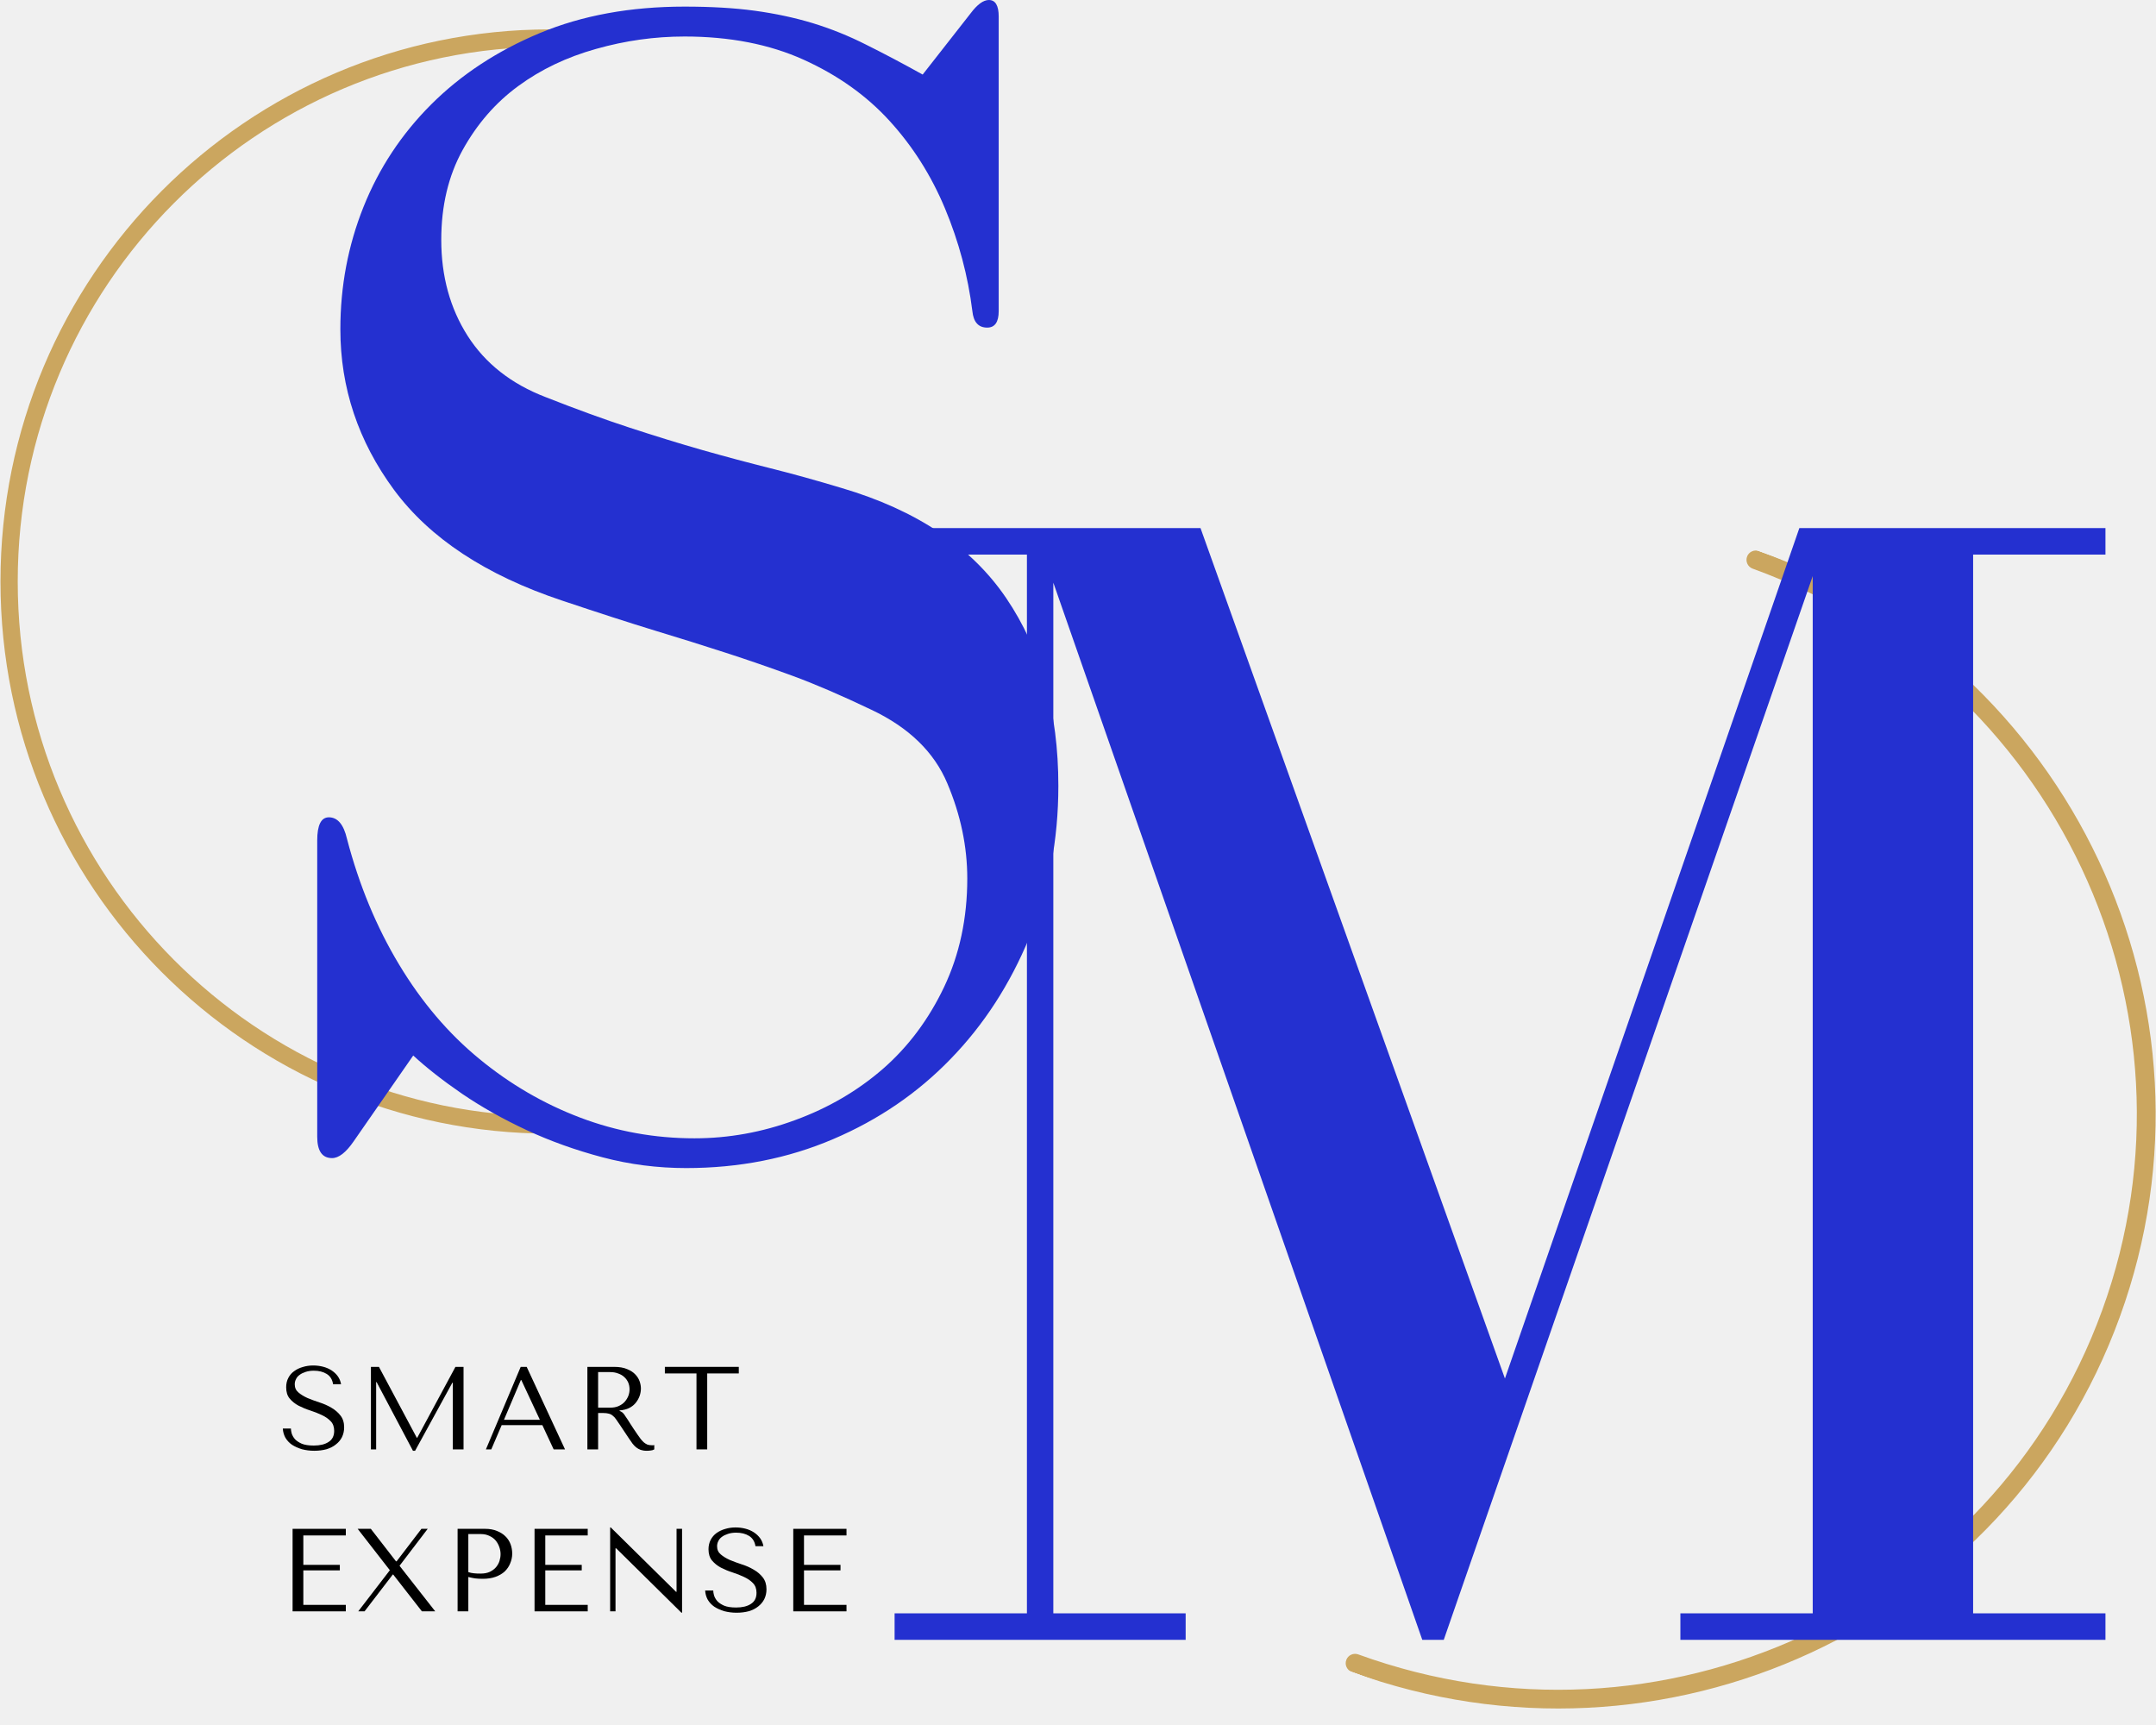
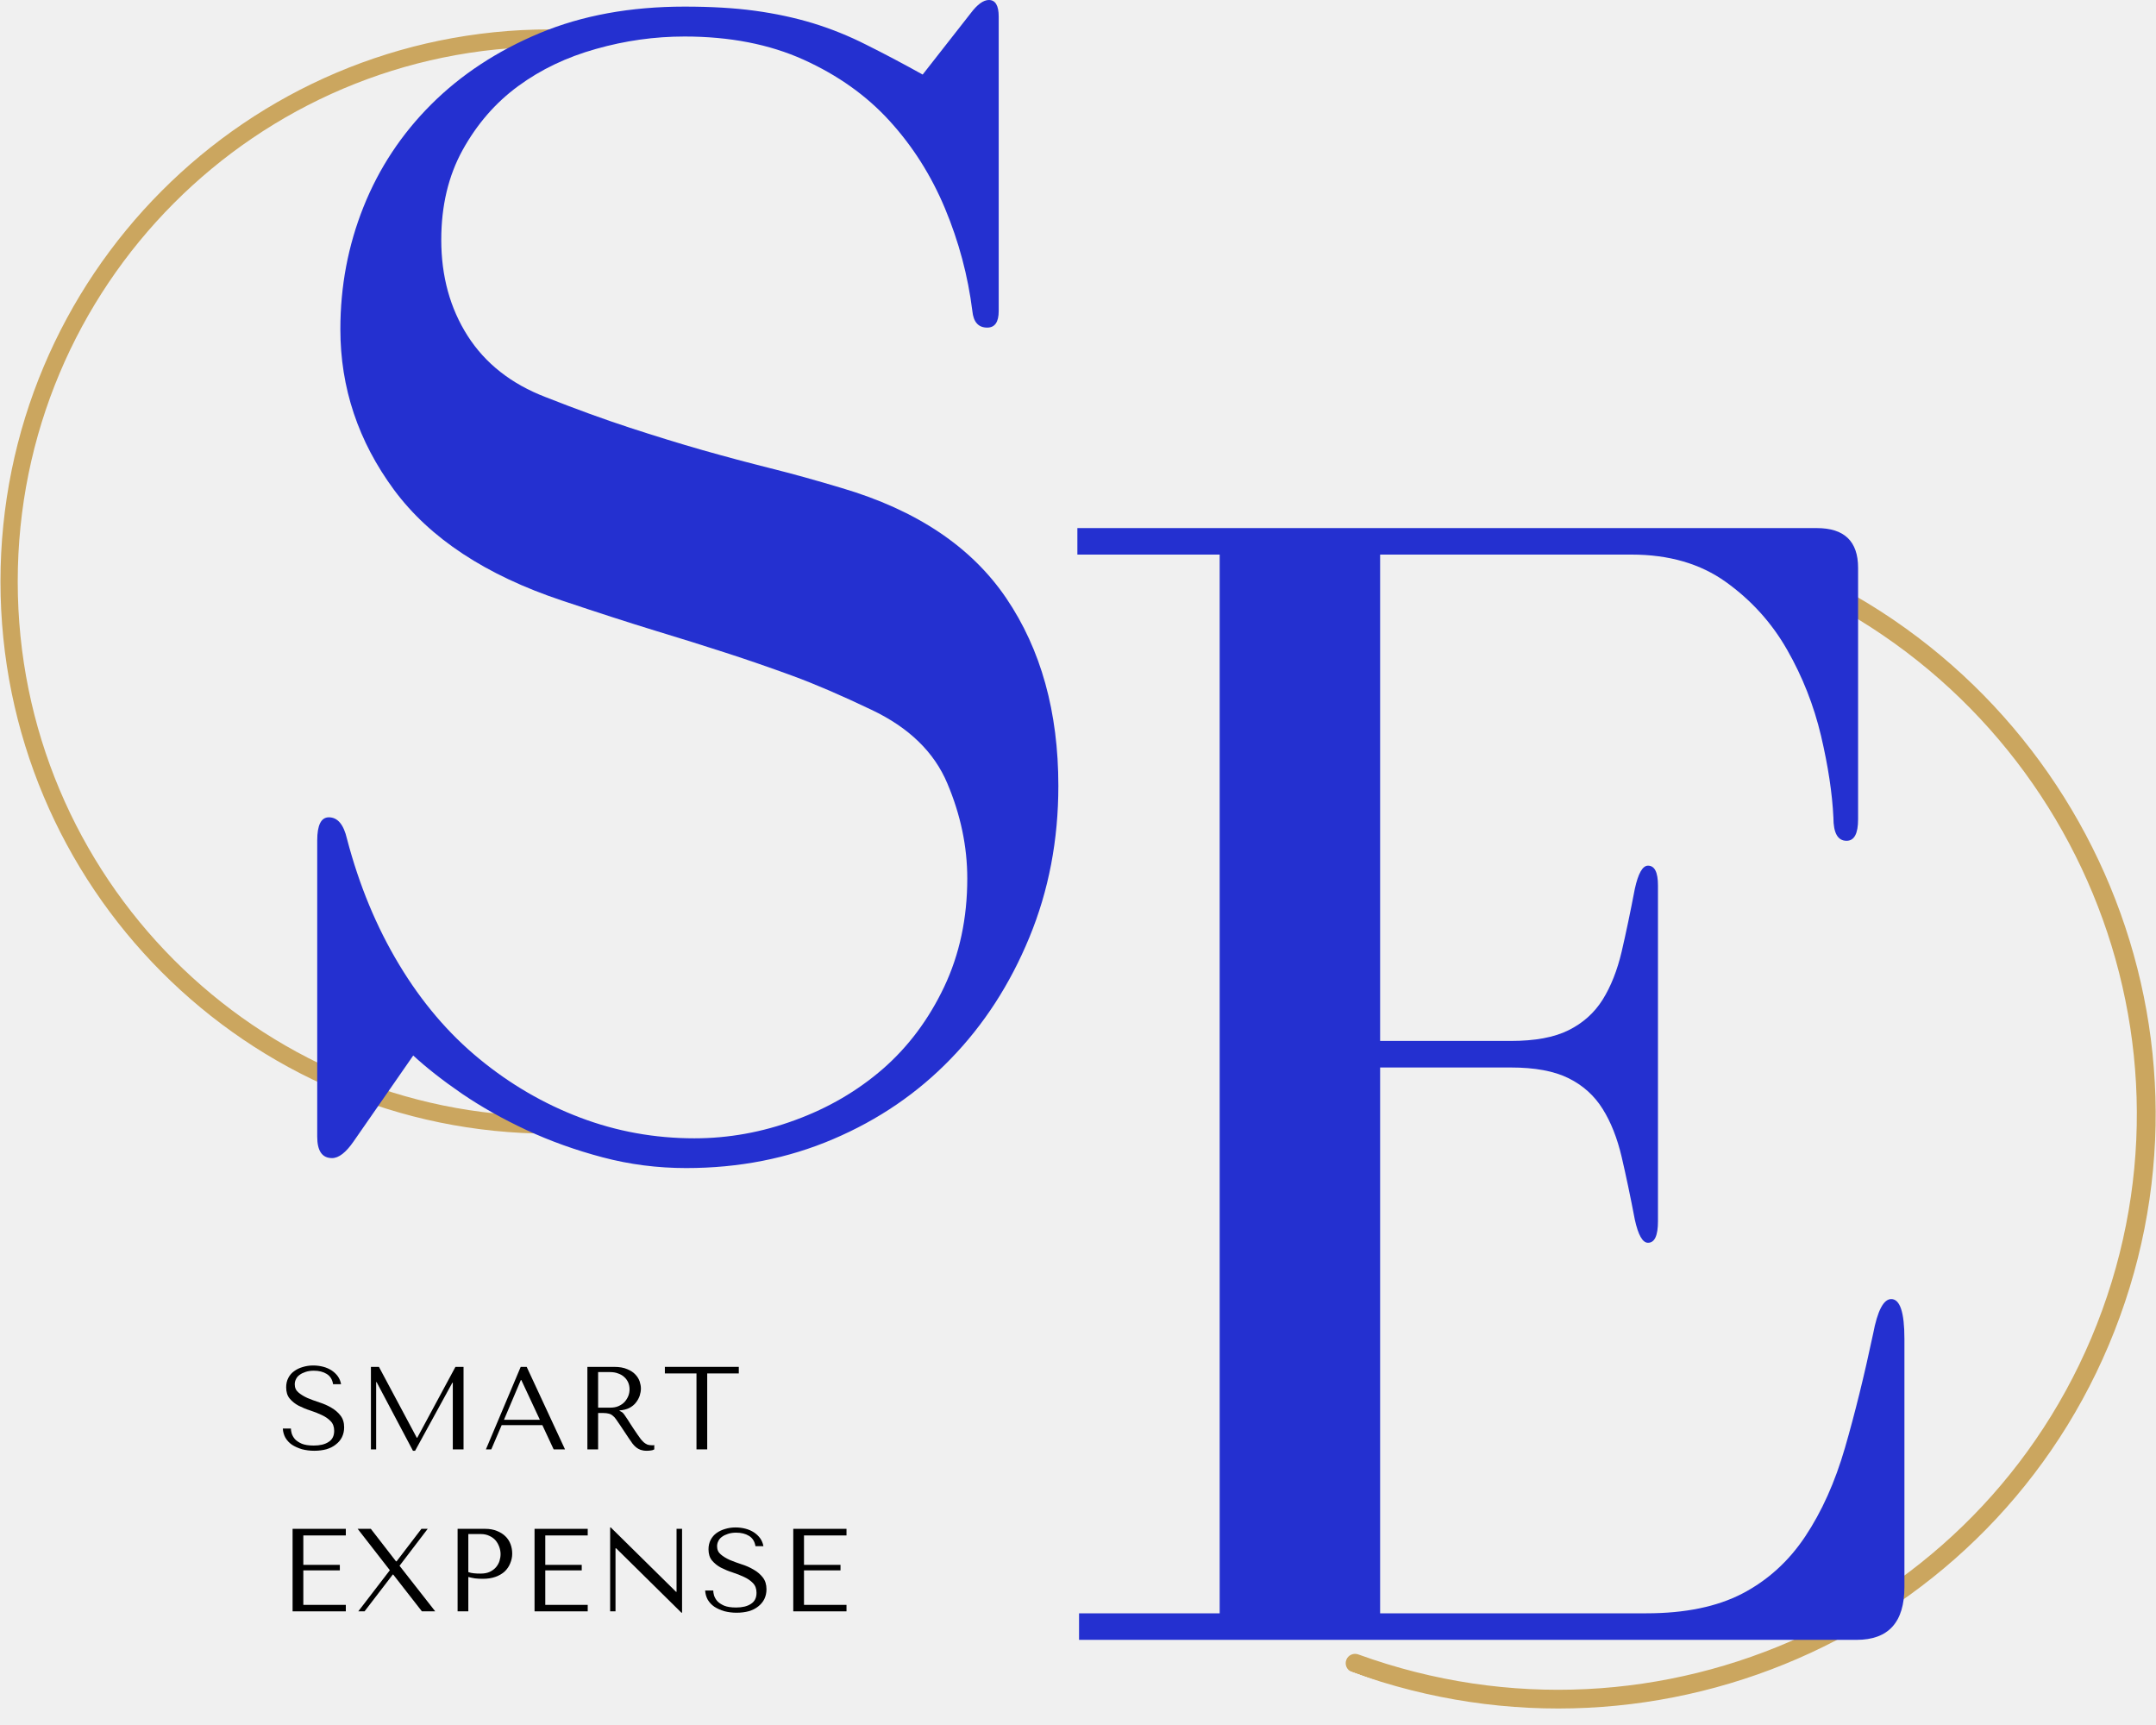
<svg xmlns="http://www.w3.org/2000/svg" width="45" height="36" viewBox="0 0 45 36" fill="none">
-   <mask id="mask0_595_1653" style="mask-type:luminance" maskUnits="userSpaceOnUse" x="0" y="0" width="12" height="24">
+   <mask id="mask0_631_1866" style="mask-type:luminance" maskUnits="userSpaceOnUse" x="0" y="0" width="12" height="24">
    <path d="M0 0.613H11.677V23.659H0V0.613Z" fill="white" />
  </mask>
-   <g mask="url(#mask0_595_1653)">
+   <g mask="url(#mask0_631_1866)">
    <path fill-rule="evenodd" clip-rule="evenodd" d="M11.667 0.794C11.667 0.894 11.586 0.975 11.487 0.975C5.347 0.975 0.37 5.971 0.37 12.136C0.37 18.3 5.347 23.297 11.487 23.297C11.586 23.297 11.667 23.378 11.667 23.478C11.667 23.578 11.586 23.659 11.487 23.659C5.148 23.659 0.01 18.5 0.01 12.136C0.01 5.772 5.148 0.613 11.487 0.613C11.586 0.613 11.667 0.694 11.667 0.794Z" fill="#CBA65F" />
  </g>
  <path d="M20.259 0.278L19.258 1.556C18.843 1.325 18.452 1.119 18.083 0.935C17.716 0.749 17.342 0.599 16.963 0.483C16.582 0.368 16.179 0.282 15.753 0.224C15.328 0.166 14.839 0.138 14.287 0.138C13.158 0.138 12.15 0.322 11.265 0.691C10.379 1.061 9.625 1.556 9.002 2.177C8.381 2.797 7.909 3.511 7.587 4.318C7.265 5.123 7.104 5.974 7.104 6.872C7.104 8.093 7.477 9.21 8.224 10.223C8.973 11.235 10.143 12.005 11.732 12.534C12.492 12.789 13.136 12.997 13.666 13.159C14.195 13.319 14.688 13.474 15.148 13.623C15.609 13.772 16.074 13.933 16.547 14.106C17.018 14.279 17.565 14.515 18.189 14.813C18.97 15.183 19.498 15.695 19.773 16.35C20.05 17.005 20.189 17.667 20.189 18.334C20.189 19.165 20.027 19.919 19.706 20.597C19.383 21.276 18.957 21.845 18.429 22.306C17.899 22.766 17.289 23.122 16.598 23.375C15.908 23.63 15.207 23.756 14.495 23.756C13.664 23.756 12.87 23.612 12.11 23.324C11.35 23.036 10.648 22.628 10.004 22.098C9.359 21.569 8.801 20.913 8.33 20.13C7.858 19.347 7.495 18.472 7.242 17.505C7.173 17.207 7.047 17.057 6.864 17.057C6.702 17.057 6.621 17.219 6.621 17.54V23.721C6.621 24.02 6.724 24.169 6.931 24.169C7.07 24.169 7.219 24.054 7.379 23.823L8.625 22.028C8.9 22.282 9.239 22.548 9.642 22.825C10.046 23.1 10.495 23.353 10.99 23.584C11.485 23.814 12.014 24.004 12.578 24.153C13.141 24.302 13.722 24.377 14.322 24.377C15.425 24.377 16.448 24.176 17.392 23.772C18.337 23.369 19.154 22.811 19.843 22.098C20.535 21.386 21.082 20.541 21.485 19.563C21.889 18.584 22.09 17.53 22.09 16.401C22.09 14.858 21.727 13.552 21.002 12.483C20.276 11.412 19.131 10.646 17.568 10.185C17.036 10.025 16.54 9.887 16.079 9.772C15.62 9.657 15.149 9.531 14.665 9.394C14.182 9.256 13.676 9.1 13.147 8.927C12.617 8.754 12.031 8.541 11.387 8.287C10.671 8.012 10.13 7.586 9.761 7.01C9.394 6.434 9.21 5.766 9.21 5.006C9.21 4.294 9.359 3.667 9.658 3.127C9.959 2.585 10.345 2.141 10.817 1.796C11.288 1.45 11.829 1.192 12.44 1.021C13.05 0.848 13.666 0.762 14.287 0.762C15.229 0.762 16.058 0.923 16.771 1.245C17.485 1.568 18.084 1.993 18.566 2.522C19.05 3.052 19.437 3.662 19.725 4.353C20.013 5.043 20.203 5.755 20.295 6.491C20.318 6.722 20.421 6.837 20.605 6.837C20.765 6.837 20.845 6.722 20.845 6.491V0.346C20.845 0.115 20.776 0 20.64 0C20.525 0 20.398 0.093 20.259 0.278Z" fill="#2430D0" />
-   <mask id="mask1_595_1653" style="mask-type:luminance" maskUnits="userSpaceOnUse" x="27" y="11" width="18" height="25">
+   <mask id="mask1_631_1866" style="mask-type:luminance" maskUnits="userSpaceOnUse" x="27" y="11" width="18" height="25">
    <path d="M27.997 11.406H45V35.783H27.997V11.406Z" fill="white" />
  </mask>
-   <g mask="url(#mask1_595_1653)">
-     <mask id="mask2_595_1653" style="mask-type:luminance" maskUnits="userSpaceOnUse" x="28" y="11" width="21" height="29">
+   <g mask="url(#mask1_631_1866)">
+     <mask id="mask2_631_1866" style="mask-type:luminance" maskUnits="userSpaceOnUse" x="28" y="11" width="21" height="29">
      <path d="M28.022 34.823L36.521 11.43L48.507 15.785L40.008 39.178L28.022 34.823Z" fill="white" />
    </mask>
-     <g mask="url(#mask2_595_1653)">
-       <mask id="mask3_595_1653" style="mask-type:luminance" maskUnits="userSpaceOnUse" x="28" y="11" width="21" height="29">
+     <g mask="url(#mask2_631_1866)">
+       <mask id="mask3_631_1866" style="mask-type:luminance" maskUnits="userSpaceOnUse" x="28" y="11" width="21" height="29">
        <path d="M28.022 34.823L36.521 11.43L48.507 15.785L40.008 39.178L28.022 34.823Z" fill="white" />
      </mask>
-       <g mask="url(#mask3_595_1653)">
+       <g mask="url(#mask3_631_1866)">
        <path fill-rule="evenodd" clip-rule="evenodd" d="M28.099 34.644C28.136 34.542 28.248 34.49 28.35 34.527C34.652 36.817 41.604 33.6 43.877 27.344C46.151 21.086 42.884 14.157 36.583 11.868C36.48 11.831 36.428 11.719 36.464 11.617C36.501 11.516 36.614 11.464 36.715 11.501C43.222 13.865 46.593 21.017 44.247 27.477C41.9 33.937 34.723 37.258 28.217 34.894C28.115 34.858 28.062 34.745 28.099 34.644Z" fill="#CBA65F" />
      </g>
    </g>
  </g>
-   <path d="M18.672 33.669V34.223H24.747V33.669H21.985V12.16L29.686 34.223H30.134L37.835 12.023V33.669H35.073V34.223H43.945V33.669H41.183V11.574H43.945V11.021H37.556L31.411 28.769L25.057 11.021H18.672V11.574H21.434V33.669H18.672Z" fill="#2430D0" />
+   <path d="M28.806 22.278H31.533C32.038 22.278 32.44 22.353 32.739 22.502C33.04 22.651 33.277 22.865 33.45 23.142C33.623 23.417 33.755 23.752 33.847 24.144C33.938 24.534 34.03 24.971 34.122 25.453C34.193 25.776 34.284 25.936 34.397 25.936C34.536 25.936 34.605 25.788 34.605 25.488V18.479C34.605 18.203 34.536 18.066 34.397 18.066C34.284 18.066 34.193 18.227 34.122 18.549C34.03 19.031 33.938 19.469 33.847 19.861C33.755 20.252 33.623 20.586 33.45 20.863C33.277 21.138 33.04 21.351 32.739 21.5C32.44 21.65 32.038 21.724 31.533 21.724H28.806V11.574H34.055C34.836 11.574 35.49 11.765 36.02 12.144C36.551 12.524 36.978 12.995 37.3 13.559C37.622 14.122 37.858 14.721 38.008 15.354C38.157 15.988 38.243 16.558 38.267 17.064C38.267 17.386 38.358 17.547 38.542 17.547C38.702 17.547 38.782 17.398 38.782 17.099V11.85C38.782 11.297 38.495 11.021 37.921 11.021H22.487V11.574H25.457V33.669H22.522V34.223H38.75C39.416 34.223 39.749 33.855 39.749 33.119V27.94C39.749 27.388 39.657 27.111 39.474 27.111C39.314 27.111 39.187 27.353 39.096 27.834C38.91 28.71 38.714 29.504 38.507 30.219C38.3 30.932 38.024 31.547 37.678 32.066C37.333 32.584 36.895 32.981 36.366 33.257C35.836 33.532 35.169 33.669 34.365 33.669H28.806V22.278Z" fill="#2430D0" />
  <path d="M5.903 29.813C5.907 29.883 5.925 29.947 5.957 30.005C5.991 30.062 6.037 30.112 6.095 30.152C6.154 30.19 6.223 30.221 6.303 30.245C6.381 30.265 6.467 30.277 6.559 30.277C6.655 30.277 6.74 30.265 6.815 30.245C6.892 30.221 6.956 30.189 7.01 30.145C7.065 30.103 7.108 30.052 7.138 29.992C7.168 29.93 7.183 29.862 7.183 29.787C7.183 29.687 7.157 29.605 7.106 29.541C7.055 29.475 6.991 29.421 6.914 29.377C6.839 29.332 6.757 29.297 6.668 29.268C6.578 29.239 6.495 29.208 6.418 29.176C6.343 29.142 6.28 29.104 6.229 29.06C6.178 29.018 6.152 28.961 6.152 28.891C6.152 28.852 6.16 28.816 6.178 28.782C6.195 28.746 6.22 28.716 6.255 28.692C6.288 28.667 6.33 28.647 6.379 28.631C6.428 28.615 6.485 28.606 6.549 28.606C6.656 28.606 6.745 28.628 6.818 28.673C6.892 28.718 6.937 28.79 6.952 28.888H7.119C7.108 28.826 7.085 28.771 7.052 28.724C7.017 28.675 6.973 28.634 6.92 28.599C6.869 28.566 6.81 28.54 6.744 28.523C6.678 28.506 6.608 28.497 6.536 28.497C6.459 28.497 6.387 28.508 6.319 28.529C6.252 28.548 6.192 28.577 6.139 28.616C6.088 28.652 6.047 28.699 6.018 28.756C5.987 28.814 5.973 28.88 5.973 28.952C5.973 29.05 5.997 29.129 6.047 29.188C6.095 29.246 6.157 29.296 6.232 29.336C6.307 29.374 6.387 29.408 6.472 29.435C6.559 29.463 6.64 29.495 6.716 29.531C6.79 29.565 6.852 29.608 6.901 29.659C6.95 29.709 6.975 29.776 6.975 29.861C6.975 29.968 6.935 30.046 6.856 30.094C6.78 30.144 6.677 30.168 6.549 30.168C6.444 30.168 6.361 30.155 6.299 30.13C6.237 30.102 6.189 30.07 6.155 30.034C6.123 29.995 6.101 29.956 6.088 29.915C6.077 29.875 6.072 29.841 6.072 29.813H5.903Z" fill="black" />
  <path d="M7.909 28.526H7.742V30.248H7.851V28.843H7.86L8.619 30.277H8.664L9.442 28.856H9.451V30.248H9.675V28.526H9.506L8.709 30.005H8.699L7.909 28.526Z" fill="black" />
  <path d="M11.32 29.742L11.556 30.248H11.793L10.993 28.526H10.868L10.142 30.248H10.254L10.471 29.742H11.32ZM11.268 29.63H10.519L10.871 28.801H10.881L11.268 29.63Z" fill="black" />
-   <path d="M12.26 28.526V30.248H12.484V29.489H12.593C12.638 29.489 12.675 29.494 12.705 29.502C12.737 29.509 12.764 29.523 12.788 29.544C12.814 29.563 12.837 29.588 12.859 29.621C12.88 29.651 12.905 29.688 12.936 29.733L13.128 30.021C13.153 30.059 13.177 30.094 13.201 30.126C13.225 30.157 13.25 30.183 13.278 30.206C13.305 30.228 13.337 30.245 13.371 30.258C13.407 30.27 13.449 30.277 13.499 30.277C13.535 30.277 13.565 30.274 13.589 30.27C13.612 30.268 13.634 30.261 13.656 30.248V30.158C13.649 30.158 13.641 30.16 13.633 30.162C13.625 30.162 13.616 30.162 13.608 30.162C13.573 30.162 13.542 30.157 13.515 30.149C13.489 30.138 13.465 30.123 13.441 30.104C13.42 30.085 13.398 30.062 13.377 30.037C13.356 30.009 13.333 29.978 13.31 29.944C13.241 29.844 13.188 29.764 13.15 29.704C13.113 29.645 13.084 29.598 13.06 29.566C13.039 29.532 13.021 29.508 13.006 29.492C12.993 29.478 12.977 29.466 12.958 29.457L12.932 29.445V29.435C13.011 29.428 13.078 29.412 13.134 29.384C13.192 29.354 13.237 29.317 13.272 29.272C13.308 29.227 13.334 29.179 13.352 29.128C13.369 29.076 13.377 29.027 13.377 28.977C13.377 28.932 13.369 28.884 13.352 28.833C13.334 28.78 13.305 28.731 13.262 28.686C13.221 28.641 13.165 28.604 13.092 28.574C13.02 28.542 12.928 28.526 12.817 28.526H12.26ZM12.484 28.635H12.734C12.796 28.635 12.851 28.644 12.9 28.663C12.952 28.681 12.994 28.705 13.028 28.737C13.065 28.769 13.092 28.808 13.112 28.852C13.131 28.897 13.14 28.945 13.14 28.996C13.14 29.041 13.132 29.086 13.115 29.131C13.097 29.176 13.072 29.217 13.038 29.256C13.004 29.293 12.961 29.322 12.91 29.345C12.86 29.367 12.803 29.377 12.737 29.377H12.484V28.635Z" fill="black" />
+   <path d="M12.26 28.526V30.248H12.484V29.489H12.593C12.638 29.489 12.675 29.494 12.705 29.502C12.737 29.509 12.764 29.523 12.788 29.544C12.814 29.563 12.837 29.588 12.859 29.621C12.88 29.651 12.905 29.688 12.936 29.733L13.128 30.021C13.153 30.059 13.177 30.094 13.201 30.126C13.225 30.157 13.25 30.183 13.278 30.206C13.305 30.228 13.336 30.245 13.371 30.258C13.407 30.27 13.449 30.277 13.499 30.277C13.535 30.277 13.565 30.274 13.589 30.27C13.612 30.268 13.634 30.261 13.656 30.248V30.158C13.649 30.158 13.641 30.16 13.633 30.162C13.625 30.162 13.616 30.162 13.608 30.162C13.573 30.162 13.542 30.157 13.515 30.149C13.489 30.138 13.465 30.123 13.441 30.104C13.42 30.085 13.398 30.062 13.377 30.037C13.356 30.009 13.333 29.978 13.31 29.944C13.241 29.844 13.188 29.764 13.15 29.704C13.113 29.645 13.084 29.598 13.06 29.566C13.039 29.532 13.02 29.508 13.006 29.492C12.993 29.478 12.977 29.466 12.958 29.457L12.932 29.445V29.435C13.011 29.428 13.078 29.412 13.134 29.384C13.192 29.354 13.237 29.317 13.272 29.272C13.308 29.227 13.334 29.179 13.352 29.128C13.368 29.076 13.377 29.027 13.377 28.977C13.377 28.932 13.368 28.884 13.352 28.833C13.334 28.78 13.305 28.731 13.262 28.686C13.221 28.641 13.165 28.604 13.092 28.574C13.02 28.542 12.928 28.526 12.817 28.526H12.26ZM12.484 28.635H12.734C12.796 28.635 12.851 28.644 12.9 28.663C12.952 28.681 12.994 28.705 13.028 28.737C13.065 28.769 13.092 28.808 13.112 28.852C13.131 28.897 13.14 28.945 13.14 28.996C13.14 29.041 13.132 29.086 13.115 29.131C13.097 29.176 13.072 29.217 13.038 29.256C13.004 29.293 12.961 29.322 12.91 29.345C12.86 29.367 12.803 29.377 12.737 29.377H12.484V28.635Z" fill="black" />
  <path d="M14.761 30.248V28.663H15.42V28.526H13.877V28.663H14.537V30.248H14.761Z" fill="black" />
  <path d="M6.107 31.906V33.628H7.218V33.493H6.331V32.773H7.093V32.658H6.331V32.044H7.218V31.906H6.107Z" fill="black" />
-   <path d="M7.74 31.906H7.465L8.137 32.77L7.477 33.628H7.609L8.198 32.86H8.207L8.806 33.628H9.084L8.339 32.677L8.927 31.906H8.796L8.278 32.584H8.265L7.74 31.906Z" fill="black" />
+   <path d="M7.74 31.906H7.465L8.137 32.77L7.478 33.628H7.609L8.198 32.86H8.207L8.806 33.628H9.084L8.339 32.677L8.927 31.906H8.796L8.278 32.584H8.265L7.74 31.906Z" fill="black" />
  <path d="M9.775 32.911C9.818 32.922 9.863 32.932 9.913 32.94C9.962 32.946 10.016 32.949 10.076 32.949C10.176 32.949 10.265 32.936 10.342 32.908C10.419 32.88 10.483 32.843 10.534 32.796C10.585 32.747 10.624 32.69 10.649 32.626C10.676 32.562 10.691 32.495 10.691 32.424C10.691 32.354 10.679 32.288 10.656 32.226C10.632 32.162 10.596 32.108 10.55 32.063C10.503 32.016 10.444 31.979 10.374 31.951C10.303 31.921 10.221 31.906 10.127 31.906H9.551V33.628H9.775V32.911ZM9.775 32.015H10.035C10.103 32.015 10.163 32.028 10.214 32.053C10.267 32.077 10.311 32.109 10.345 32.149C10.379 32.19 10.404 32.236 10.422 32.287C10.439 32.336 10.448 32.385 10.448 32.434C10.448 32.481 10.44 32.529 10.425 32.578C10.41 32.625 10.385 32.669 10.351 32.709C10.317 32.748 10.273 32.78 10.22 32.805C10.167 32.829 10.104 32.84 10.031 32.84C9.98 32.84 9.933 32.839 9.891 32.834C9.847 32.83 9.809 32.821 9.775 32.809V32.015Z" fill="black" />
  <path d="M11.157 31.906V33.628H12.267V33.493H11.381V32.773H12.142V32.658H11.381V32.044H12.267V31.906H11.157Z" fill="black" />
  <path d="M14.121 31.906V33.221H14.111L12.748 31.877H12.735V33.628H12.847V32.312H12.86L14.223 33.657H14.236V31.906H14.121Z" fill="black" />
-   <path d="M14.718 33.193C14.722 33.263 14.74 33.327 14.772 33.385C14.806 33.442 14.852 33.492 14.91 33.532C14.969 33.57 15.039 33.602 15.118 33.625C15.196 33.645 15.282 33.657 15.374 33.657C15.47 33.657 15.555 33.645 15.63 33.625C15.707 33.602 15.771 33.569 15.825 33.526C15.88 33.483 15.923 33.432 15.953 33.372C15.983 33.31 15.998 33.242 15.998 33.167C15.998 33.067 15.972 32.985 15.921 32.92C15.87 32.855 15.806 32.8 15.729 32.757C15.654 32.712 15.572 32.676 15.483 32.648C15.393 32.619 15.31 32.588 15.233 32.556C15.158 32.522 15.095 32.484 15.044 32.44C14.993 32.398 14.967 32.341 14.967 32.271C14.967 32.232 14.975 32.196 14.993 32.162C15.01 32.126 15.035 32.096 15.07 32.072C15.103 32.047 15.145 32.027 15.195 32.011C15.243 31.995 15.3 31.986 15.364 31.986C15.471 31.986 15.56 32.008 15.633 32.053C15.707 32.098 15.752 32.17 15.768 32.268H15.934C15.923 32.206 15.9 32.151 15.867 32.104C15.832 32.056 15.788 32.014 15.736 31.98C15.684 31.946 15.625 31.92 15.559 31.903C15.493 31.886 15.424 31.877 15.351 31.877C15.275 31.877 15.202 31.888 15.134 31.909C15.067 31.928 15.007 31.957 14.954 31.995C14.903 32.032 14.863 32.079 14.833 32.136C14.803 32.194 14.788 32.26 14.788 32.332C14.788 32.43 14.812 32.509 14.862 32.568C14.911 32.626 14.972 32.676 15.047 32.716C15.122 32.754 15.202 32.788 15.287 32.815C15.375 32.843 15.456 32.875 15.531 32.911C15.605 32.945 15.667 32.988 15.716 33.039C15.765 33.089 15.79 33.156 15.79 33.241C15.79 33.348 15.75 33.425 15.671 33.474C15.595 33.524 15.492 33.548 15.364 33.548C15.259 33.548 15.176 33.535 15.115 33.51C15.052 33.482 15.004 33.45 14.97 33.413C14.938 33.375 14.916 33.336 14.903 33.295C14.892 33.255 14.887 33.221 14.887 33.193H14.718Z" fill="black" />
+   <path d="M14.718 33.193C14.722 33.263 14.74 33.327 14.772 33.385C14.806 33.442 14.852 33.492 14.91 33.532C14.969 33.57 15.039 33.602 15.118 33.625C15.196 33.645 15.282 33.657 15.374 33.657C15.47 33.657 15.555 33.645 15.63 33.625C15.707 33.602 15.771 33.569 15.825 33.526C15.88 33.483 15.923 33.432 15.953 33.372C15.983 33.31 15.998 33.242 15.998 33.167C15.998 33.067 15.972 32.985 15.921 32.92C15.87 32.855 15.806 32.8 15.729 32.757C15.654 32.712 15.572 32.676 15.483 32.648C15.393 32.619 15.31 32.588 15.233 32.556C15.158 32.522 15.095 32.484 15.044 32.44C14.993 32.398 14.967 32.341 14.967 32.271C14.967 32.232 14.975 32.196 14.993 32.162C15.01 32.126 15.035 32.096 15.07 32.072C15.103 32.047 15.145 32.027 15.195 32.011C15.243 31.995 15.3 31.986 15.364 31.986C15.471 31.986 15.56 32.008 15.633 32.053C15.707 32.098 15.752 32.17 15.768 32.268H15.934C15.923 32.206 15.9 32.151 15.867 32.104C15.832 32.056 15.788 32.014 15.736 31.98C15.684 31.946 15.625 31.92 15.559 31.903C15.493 31.886 15.423 31.877 15.351 31.877C15.275 31.877 15.202 31.888 15.134 31.909C15.067 31.928 15.007 31.957 14.954 31.995C14.903 32.032 14.863 32.079 14.833 32.136C14.803 32.194 14.788 32.26 14.788 32.332C14.788 32.43 14.812 32.509 14.862 32.568C14.911 32.626 14.972 32.676 15.047 32.716C15.122 32.754 15.202 32.788 15.287 32.815C15.375 32.843 15.455 32.875 15.531 32.911C15.605 32.945 15.667 32.988 15.716 33.039C15.765 33.089 15.79 33.156 15.79 33.241C15.79 33.348 15.75 33.425 15.671 33.474C15.595 33.524 15.492 33.548 15.364 33.548C15.259 33.548 15.176 33.535 15.115 33.51C15.052 33.482 15.004 33.45 14.97 33.413C14.938 33.375 14.916 33.336 14.903 33.295C14.892 33.255 14.887 33.221 14.887 33.193H14.718Z" fill="black" />
  <path d="M16.557 31.906V33.628H17.668V33.493H16.781V32.773H17.543V32.658H16.781V32.044H17.668V31.906H16.557Z" fill="black" />
</svg>
